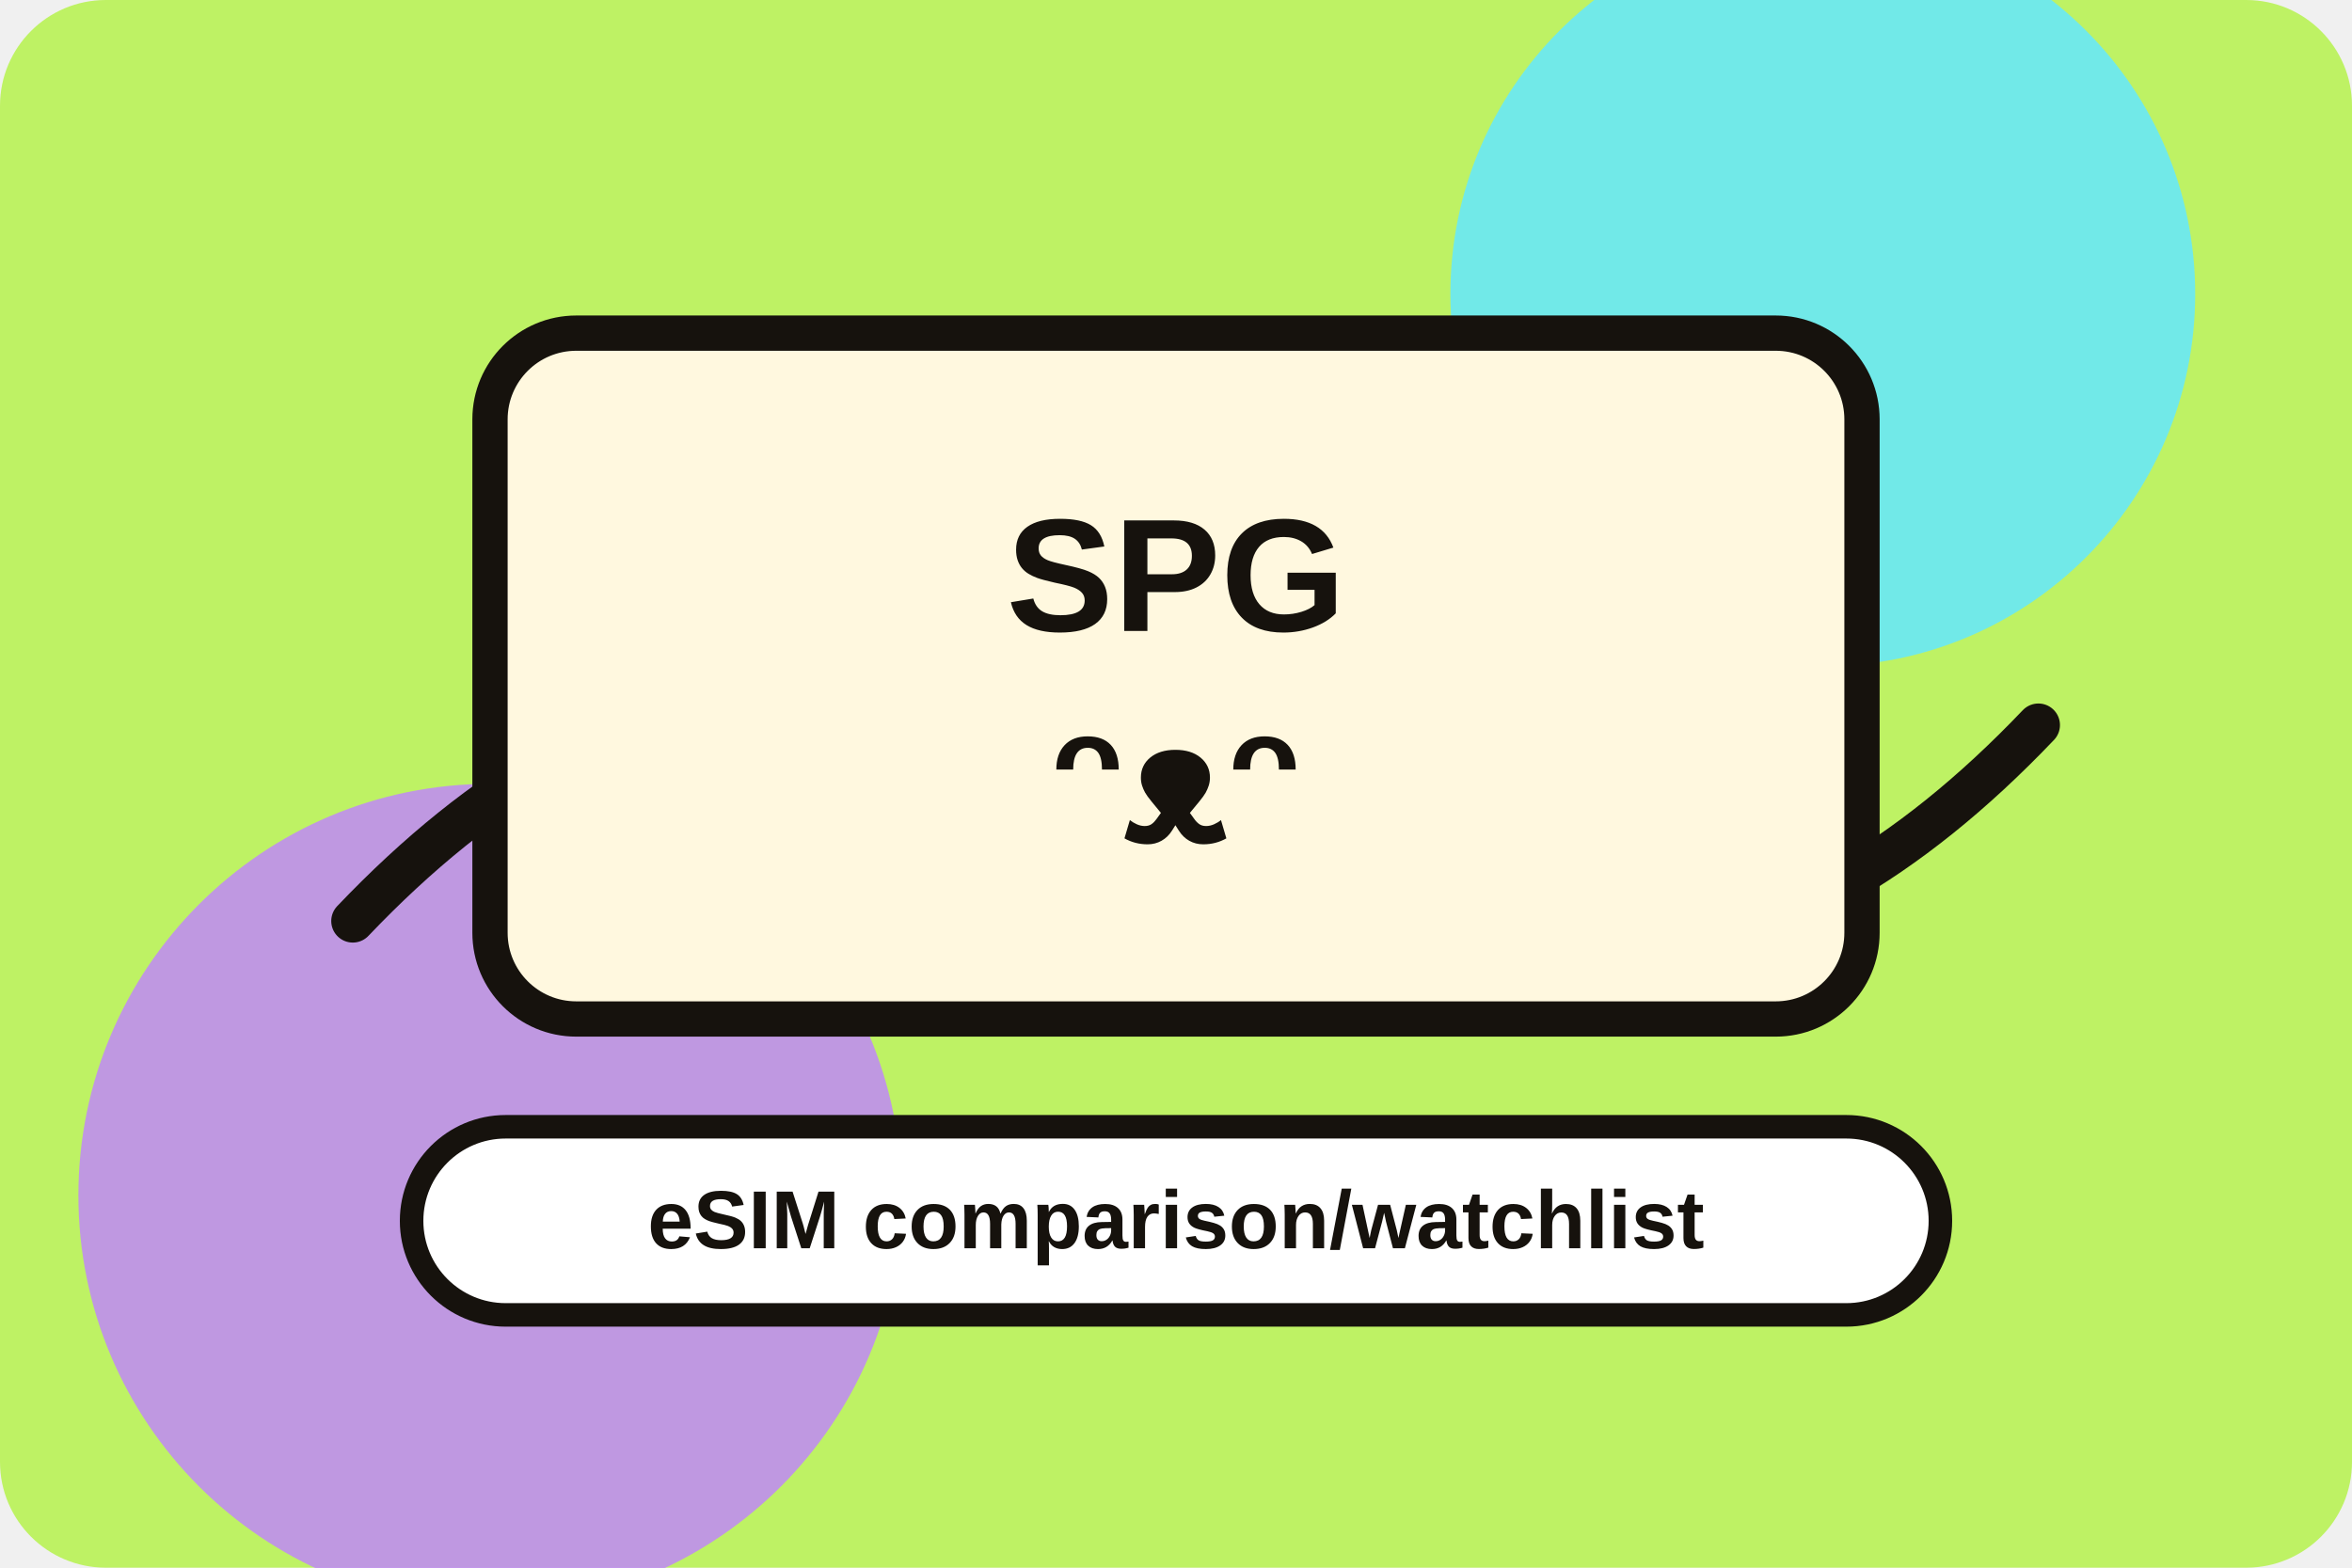
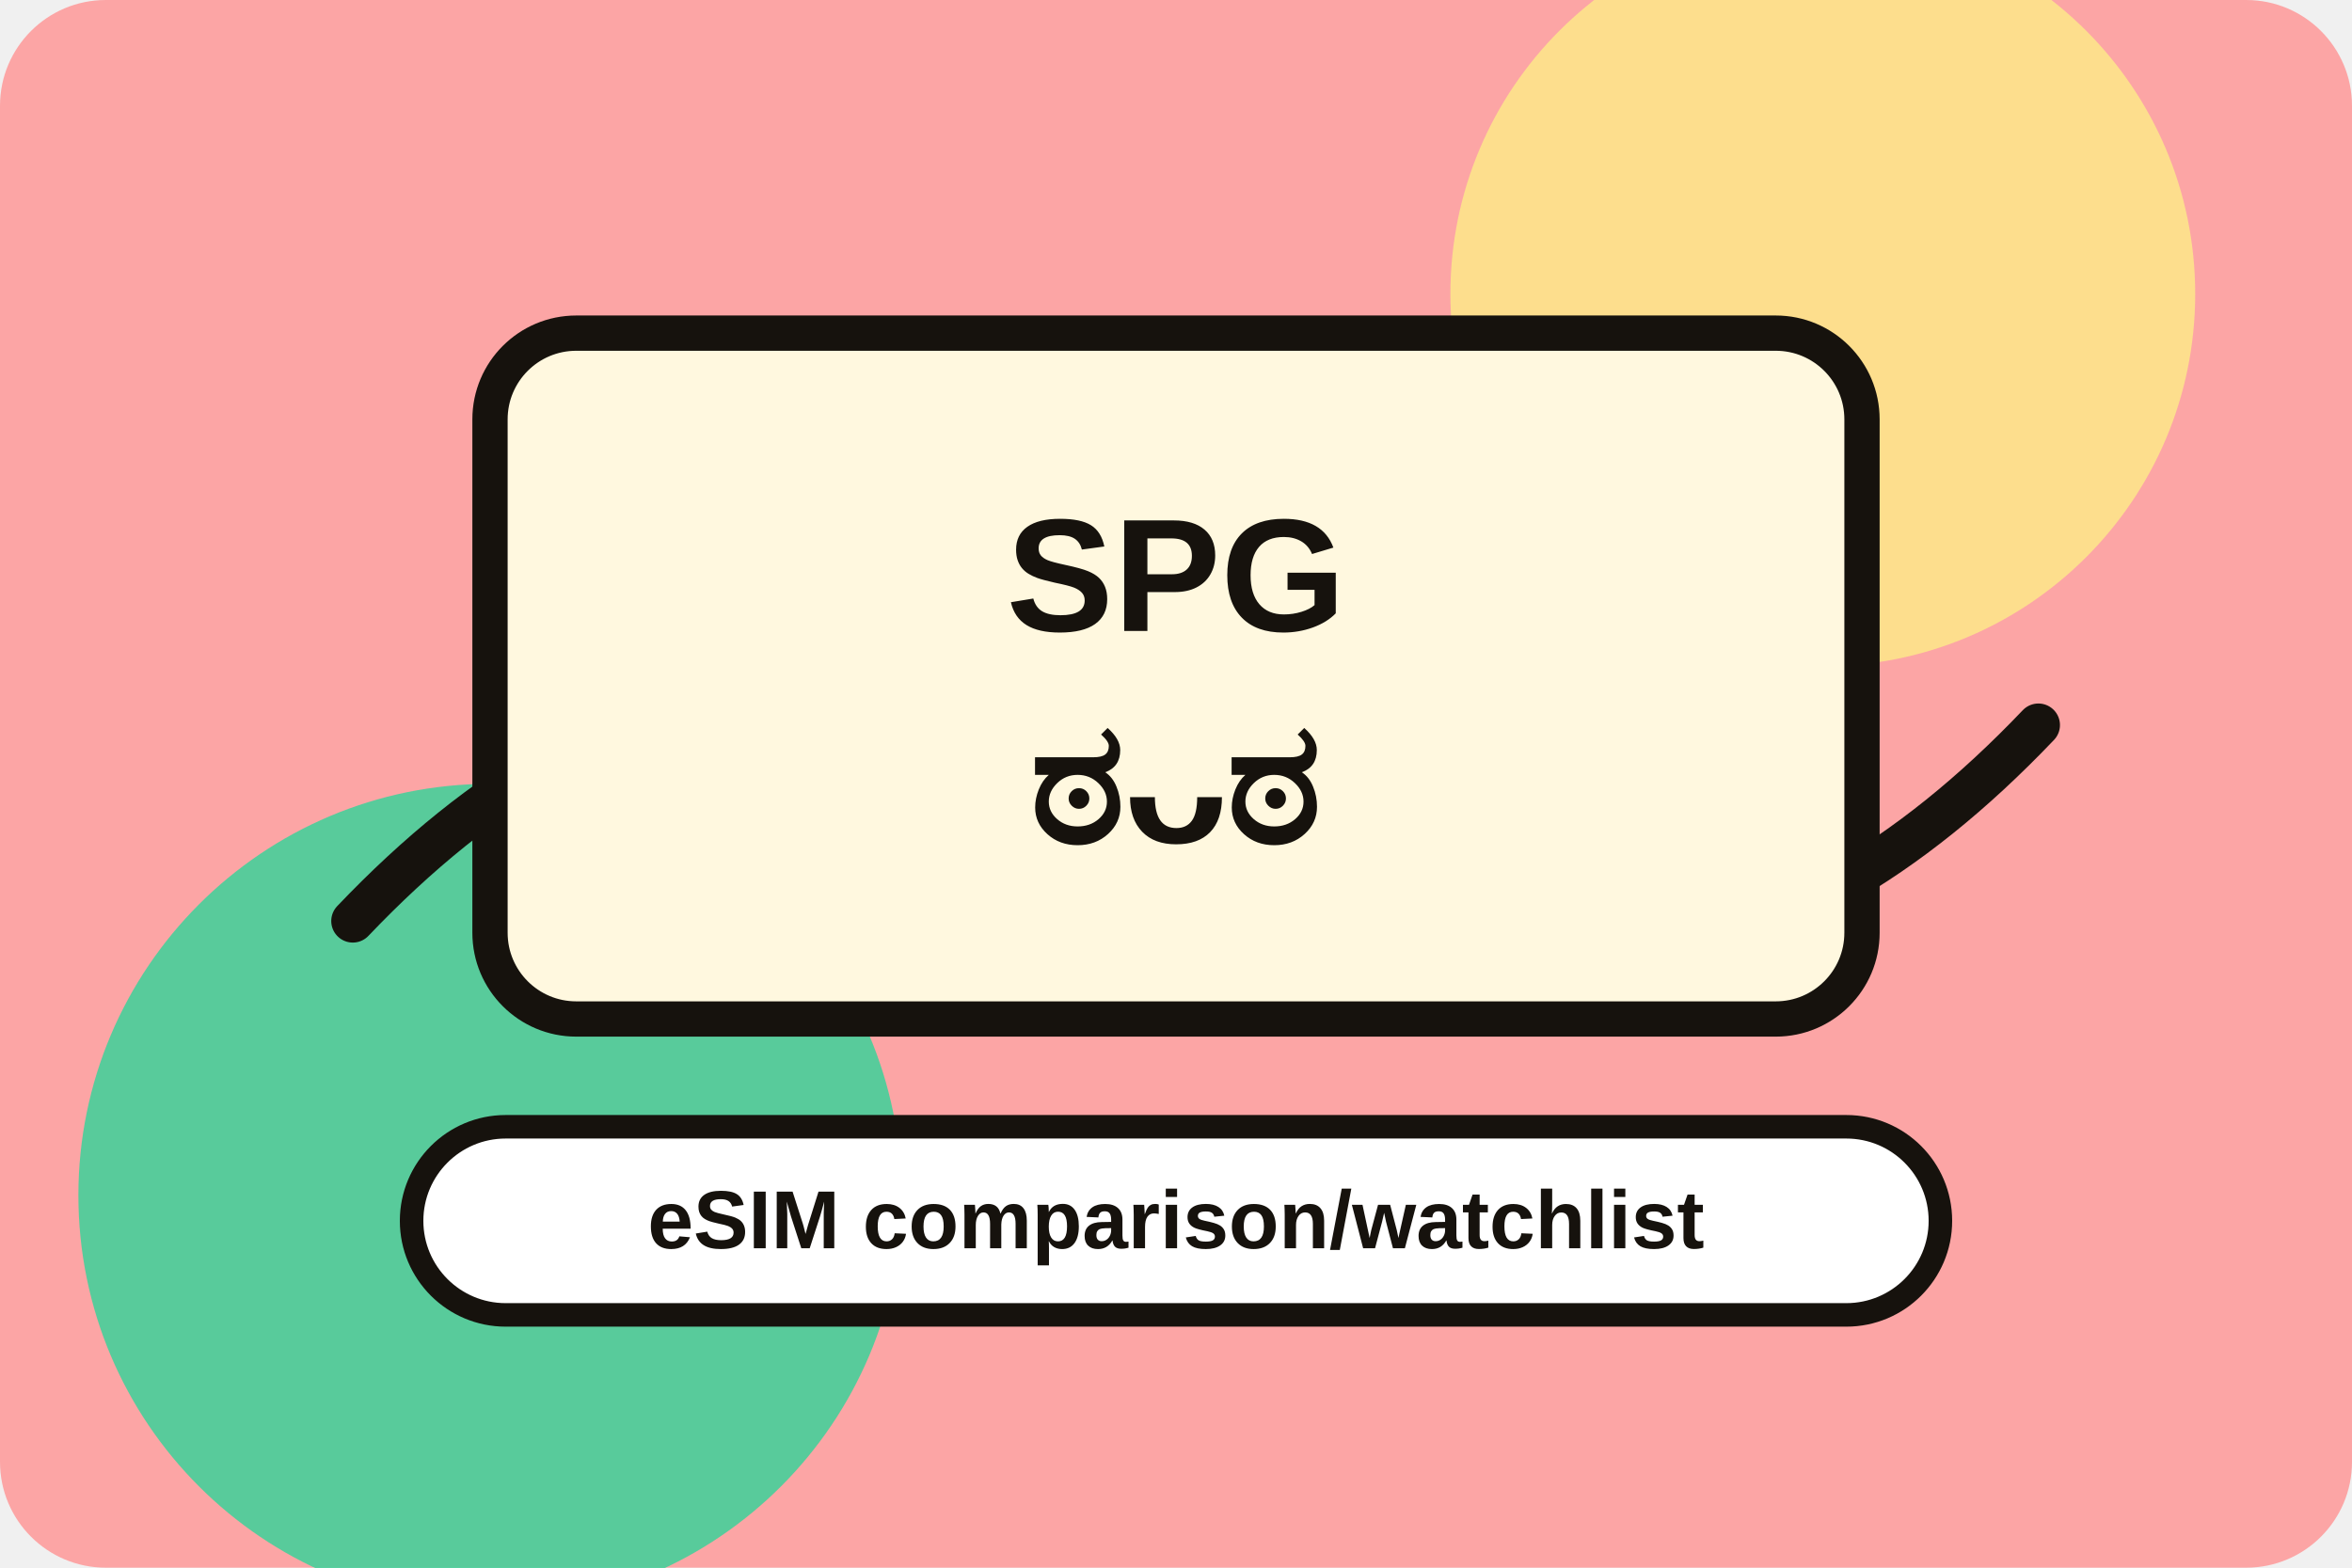
<svg xmlns="http://www.w3.org/2000/svg" viewBox="0 0 1200 800" role="img" aria-label="Original StuffPrettyGood cartoon image for eSIM comparison/watchlist">
-   <rect width="1200" height="800" rx="54" fill="#bef264" />
-   <circle cx="930" cy="150" r="190" fill="#67e8f9" opacity=".88" />
-   <circle cx="250" cy="610" r="210" fill="#c084fc" opacity=".82" />
+   <rect width="1200" height="800" rx="54" fill="#fca5a5" />
+   <circle cx="930" cy="150" r="190" fill="#fde68a" opacity=".88" />
+   <circle cx="250" cy="610" r="210" fill="#34d399" opacity=".82" />
  <path d="M180 470 Q380 260 610 420 T1040 370" fill="none" stroke="#16120d" stroke-width="22" stroke-linecap="round" />
  <rect x="250" y="170" width="700" height="350" rx="44" fill="#fff8df" stroke="#16120d" stroke-width="18" />
  <text x="600" y="322" text-anchor="middle" font-size="82" font-family="Arial, sans-serif" font-weight="900" fill="#16120d">SPG</text>
-   <text x="600" y="430" text-anchor="middle" font-size="88" font-family="Arial, sans-serif" font-weight="900" fill="#16120d">ᵔᴥᵔ</text>
+   <text x="600" y="430" text-anchor="middle" font-size="88" font-family="Arial, sans-serif" font-weight="900" fill="#16120d">ಠᴗಠ</text>
  <rect x="210" y="575" width="780" height="96" rx="48" fill="#ffffff" stroke="#16120d" stroke-width="12" />
  <text x="600" y="637" text-anchor="middle" font-size="42" font-family="Arial, sans-serif" font-weight="900" fill="#16120d">eSIM comparison/watchlist</text>
</svg>
